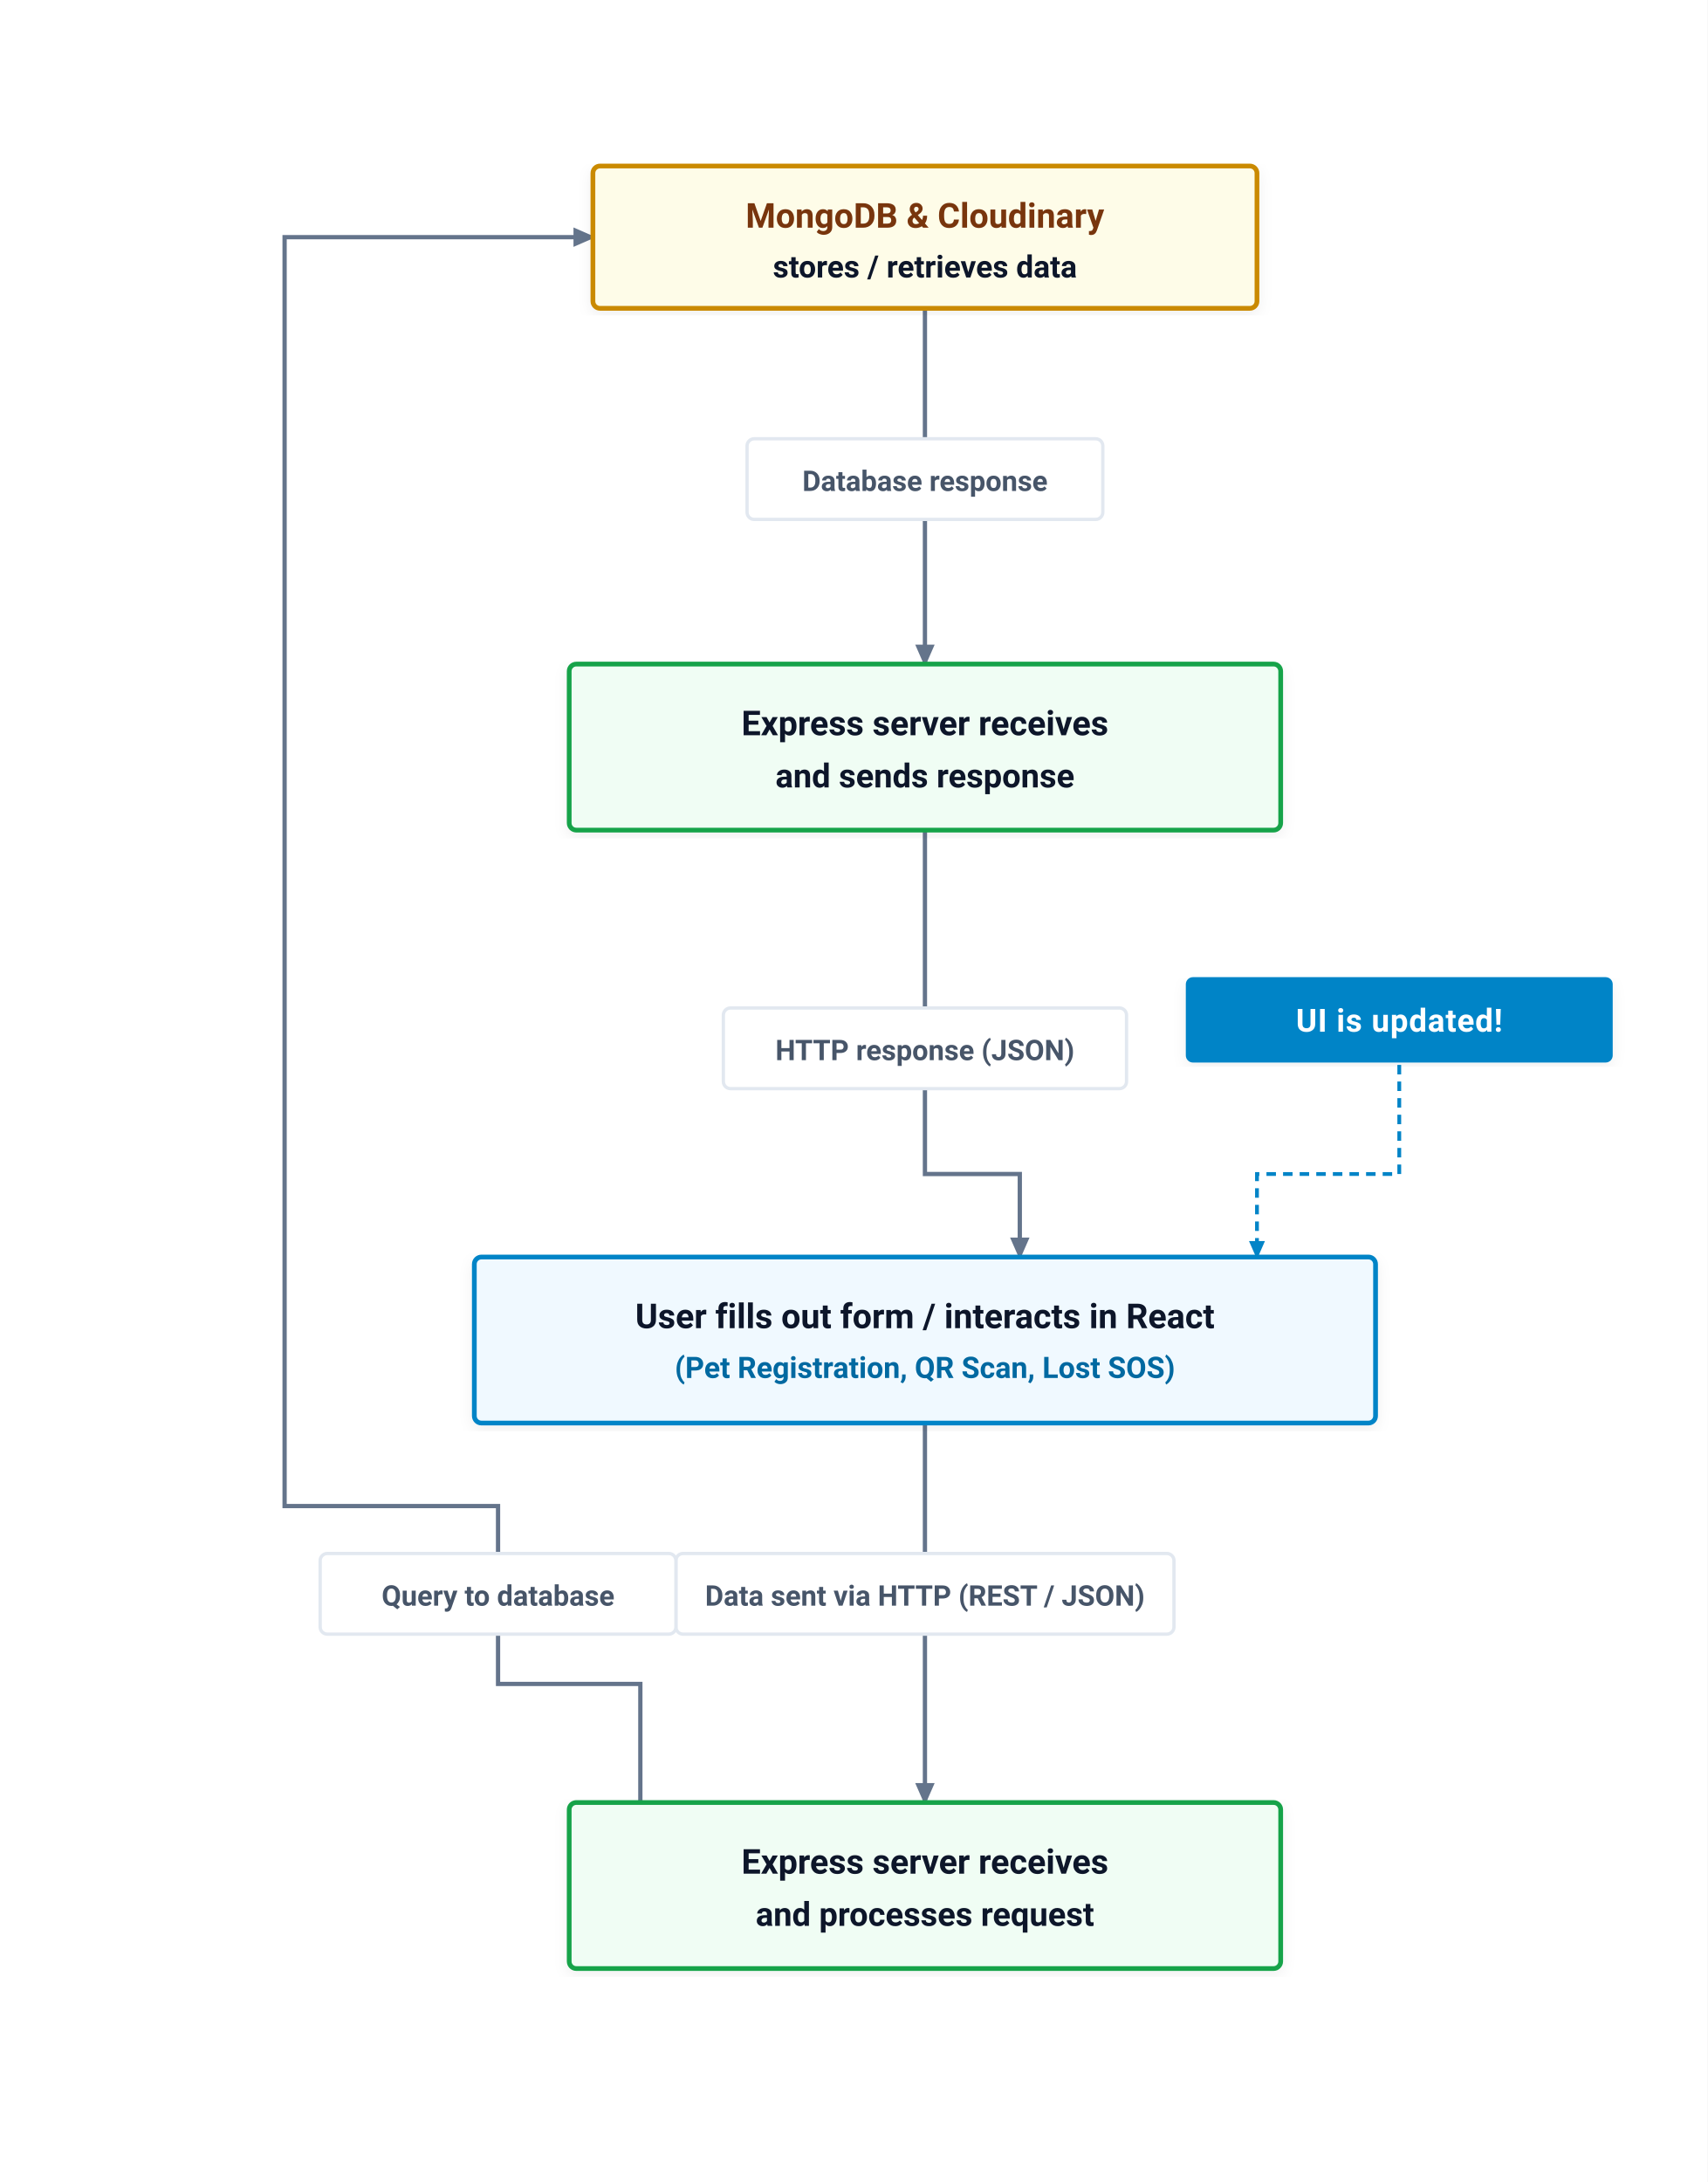
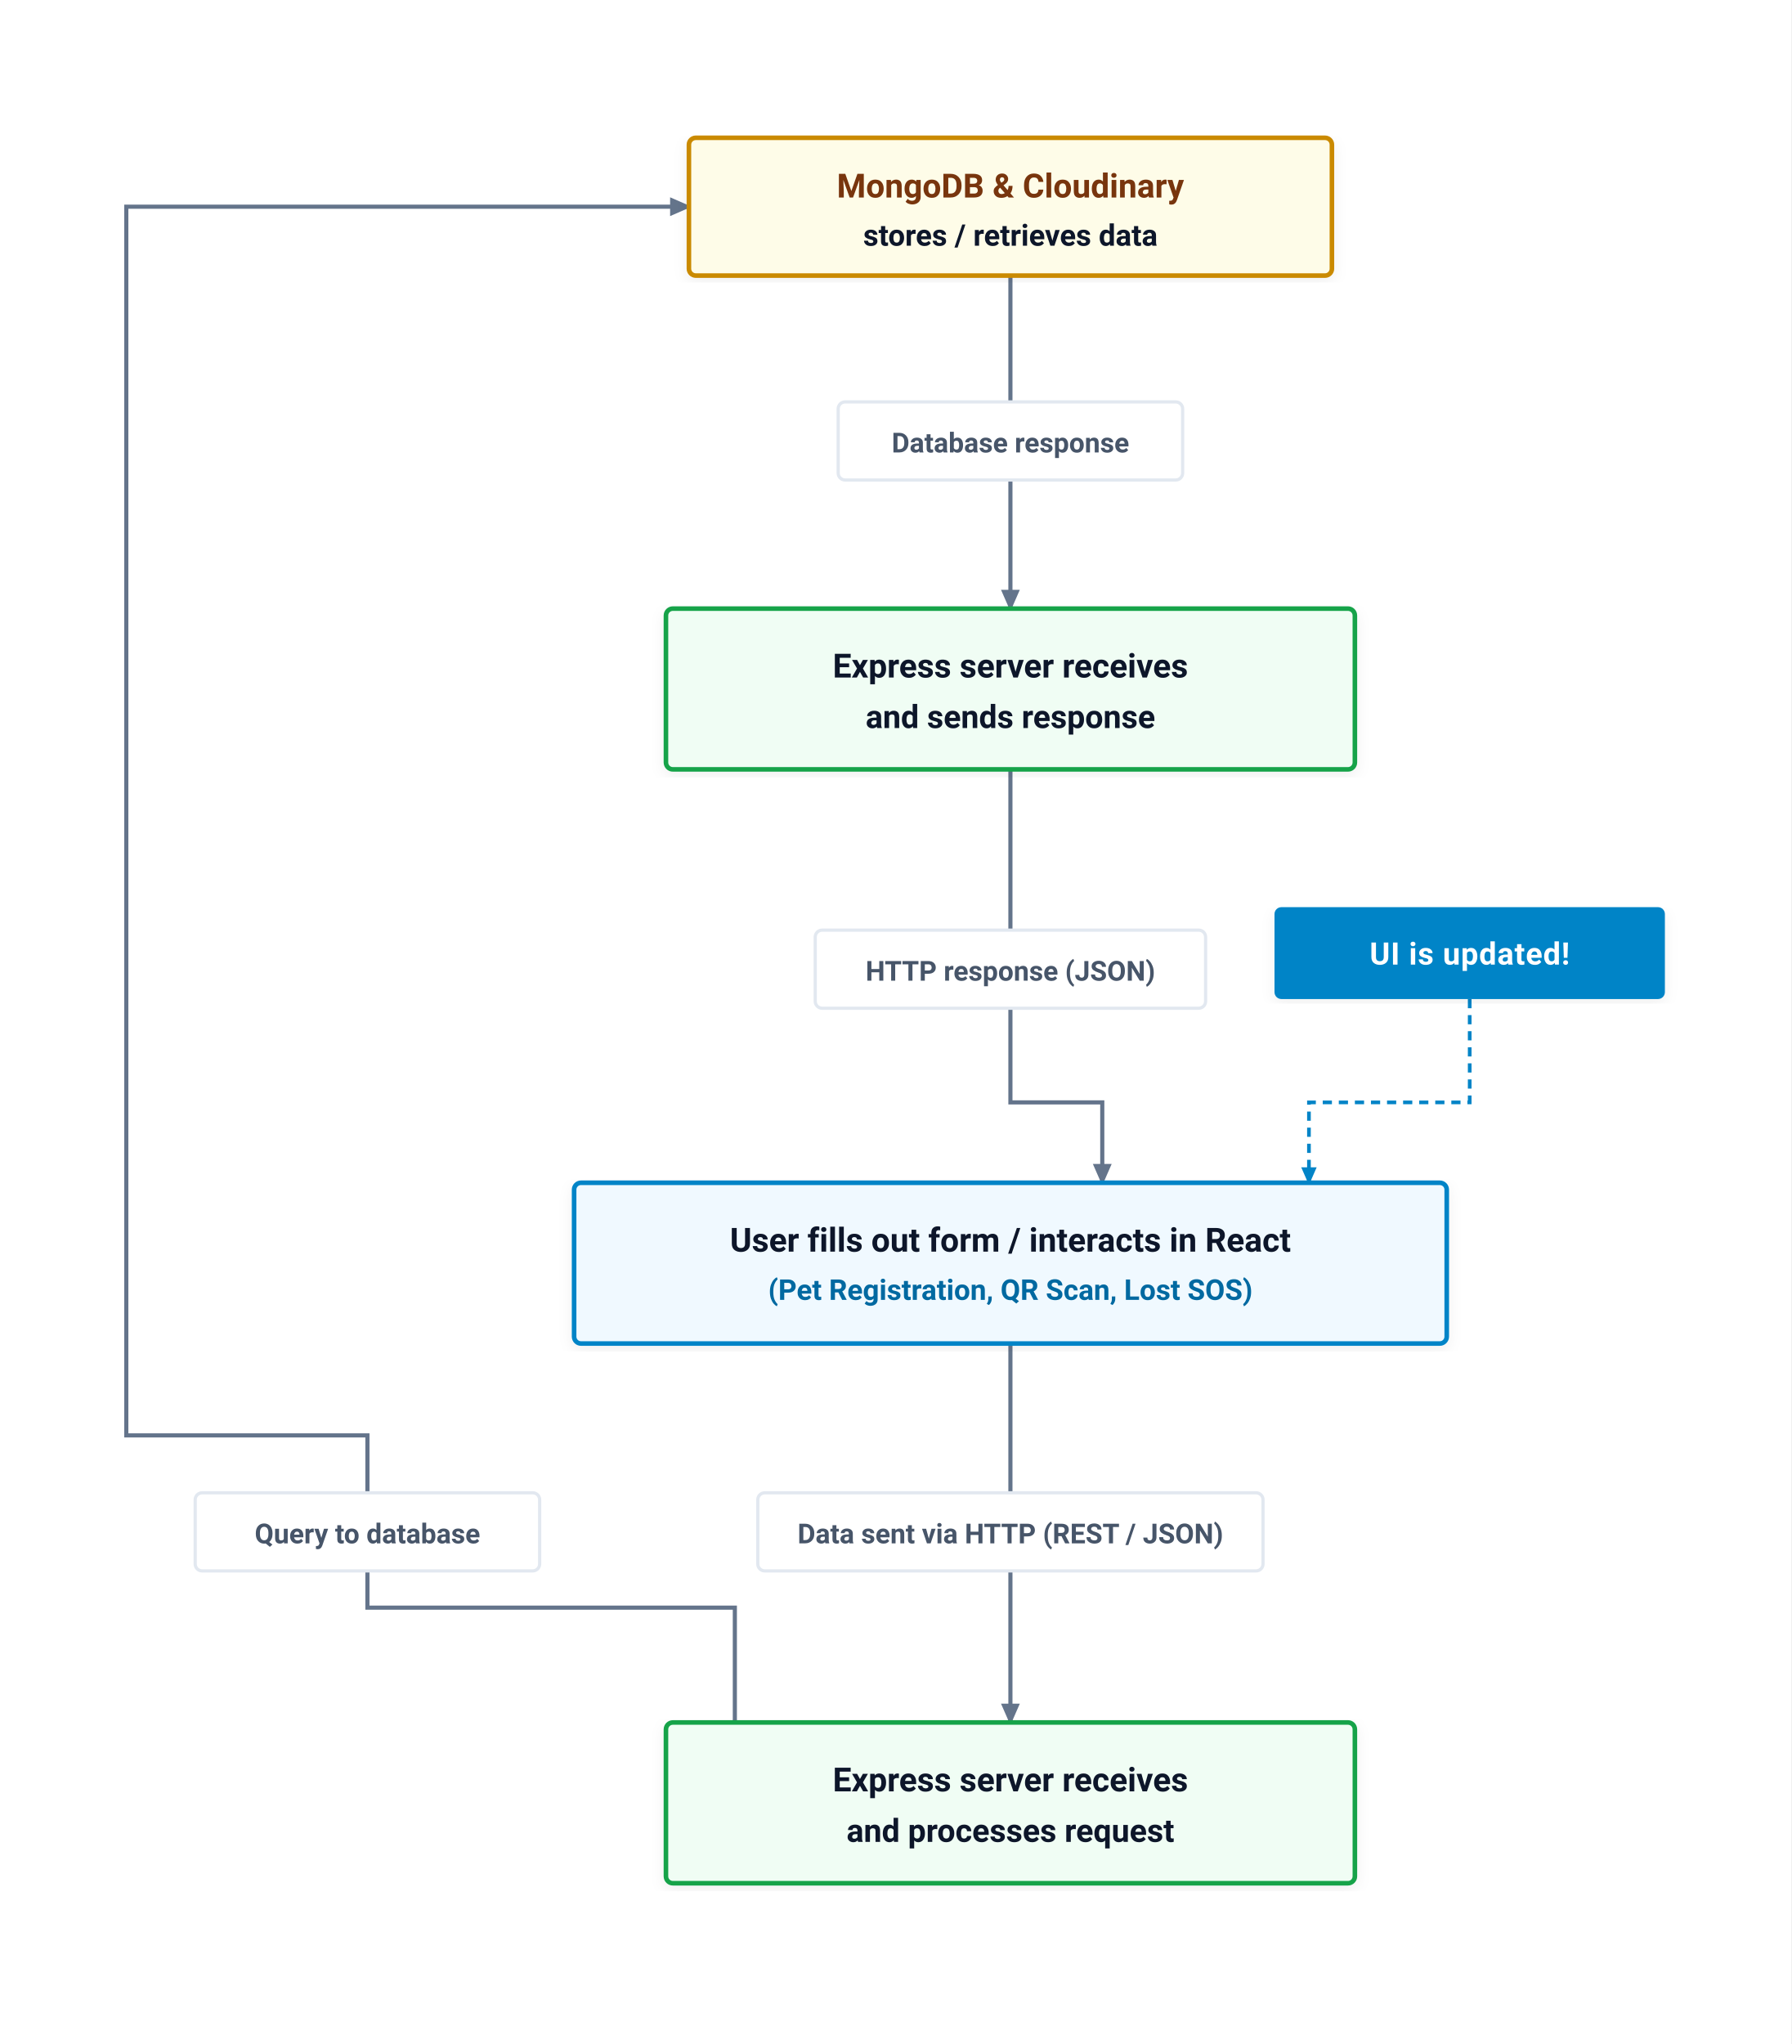
- <svg xmlns="http://www.w3.org/2000/svg" viewBox="0 0 720 920" width="100%" height="100%" style="background-color: #ffffff; font-family: -apple-system, BlinkMacSystemFont, 'Segoe UI', Roboto, Helvetica, Arial, sans-serif;">
+ <svg xmlns="http://www.w3.org/2000/svg" viewBox="0 0 780 890" width="100%" height="100%" style="background-color: #ffffff; font-family: -apple-system, BlinkMacSystemFont, 'Segoe UI', Roboto, Helvetica, Arial, sans-serif;">
  <defs>
    <marker id="arrow" viewBox="0 0 10 10" refX="7" refY="5" markerWidth="6.5" markerHeight="6.5" orient="auto-start-reverse">
      <path d="M 0 1.5 L 8 5 L 0 8.5 z" fill="#64748b" />
    </marker>
    <marker id="arrow-dash" viewBox="0 0 10 10" refX="7" refY="5" markerWidth="6" markerHeight="6" orient="auto-start-reverse">
      <path d="M 0 1.5 L 8 5 L 0 8.5 z" fill="#0284c7" />
    </marker>
    <filter id="soft-shadow" x="-5%" y="-5%" width="110%" height="110%">
      <feDropShadow dx="0" dy="2" stdDeviation="3" flood-color="#0f172a" flood-opacity="0.06" />
    </filter>
  </defs>
  <rect width="100%" height="100%" fill="#ffffff" />
-   <line x1="390" y1="130" x2="390" y2="185" stroke="#64748b" stroke-width="1.8" />
-   <line x1="390" y1="219" x2="390" y2="280" stroke="#64748b" stroke-width="1.8" marker-end="url(#arrow)" />
-   <line x1="390" y1="350" x2="390" y2="425" stroke="#64748b" stroke-width="1.8" />
-   <path d="M 390 459 L 390 495 L 430 495 L 430 530" fill="none" stroke="#64748b" stroke-width="1.8" marker-end="url(#arrow)" />
-   <path d="M 590 442 L 590 495 L 530 495 L 530 530" fill="none" stroke="#0284c7" stroke-width="1.6" stroke-dasharray="4 3" marker-end="url(#arrow-dash)" />
-   <line x1="390" y1="600" x2="390" y2="655" stroke="#64748b" stroke-width="1.8" />
-   <line x1="390" y1="689" x2="390" y2="760" stroke="#64748b" stroke-width="1.8" marker-end="url(#arrow)" />
-   <path d="M 270 760 L 270 710 L 210 710 L 210 689" fill="none" stroke="#64748b" stroke-width="1.8" />
-   <path d="M 210 655 L 210 635 L 120 635 L 120 100 L 250 100" fill="none" stroke="#64748b" stroke-width="1.8" marker-end="url(#arrow)" />
-   <g transform="translate(315, 185)">
+   <line x1="440" y1="120" x2="440" y2="175" stroke="#64748b" stroke-width="1.8" />
+   <line x1="440" y1="209" x2="440" y2="265" stroke="#64748b" stroke-width="1.8" marker-end="url(#arrow)" />
+   <line x1="440" y1="335" x2="440" y2="405" stroke="#64748b" stroke-width="1.8" />
+   <path d="M 440 439 L 440 480 L 480 480 L 480 515" fill="none" stroke="#64748b" stroke-width="1.8" marker-end="url(#arrow)" />
+   <path d="M 640 435 L 640 480 L 570 480 L 570 515" fill="none" stroke="#0284c7" stroke-width="1.6" stroke-dasharray="4 3" marker-end="url(#arrow-dash)" />
+   <line x1="440" y1="585" x2="440" y2="650" stroke="#64748b" stroke-width="1.8" />
+   <line x1="440" y1="684" x2="440" y2="750" stroke="#64748b" stroke-width="1.8" marker-end="url(#arrow)" />
+   <path d="M 320 750 L 320 700 L 160 700 L 160 684" fill="none" stroke="#64748b" stroke-width="1.8" />
+   <path d="M 160 650 L 160 625 L 55 625 L 55 90 L 300 90" fill="none" stroke="#64748b" stroke-width="1.8" marker-end="url(#arrow)" />
+   <g transform="translate(365, 175)">
    <rect width="150" height="34" rx="3" fill="#ffffff" stroke="#e2e8f0" stroke-width="1.4" />
    <text x="75" y="22" text-anchor="middle" fill="#475569" font-size="12" font-weight="600">Database response</text>
  </g>
-   <g transform="translate(305, 425)">
+   <g transform="translate(355, 405)">
    <rect width="170" height="34" rx="3" fill="#ffffff" stroke="#e2e8f0" stroke-width="1.4" />
    <text x="85" y="22" text-anchor="middle" fill="#475569" font-size="12" font-weight="600">HTTP response (JSON)</text>
  </g>
-   <g transform="translate(285, 655)">
-     <rect width="210" height="34" rx="3" fill="#ffffff" stroke="#e2e8f0" stroke-width="1.4" />
-     <text x="105" y="22" text-anchor="middle" fill="#475569" font-size="12" font-weight="600">Data sent via HTTP (REST / JSON)</text>
+   <g transform="translate(330, 650)">
+     <rect width="220" height="34" rx="3" fill="#ffffff" stroke="#e2e8f0" stroke-width="1.4" />
+     <text x="110" y="22" text-anchor="middle" fill="#475569" font-size="12" font-weight="600">Data sent via HTTP (REST / JSON)</text>
  </g>
-   <g transform="translate(135, 655)">
+   <g transform="translate(85, 650)">
    <rect width="150" height="34" rx="3" fill="#ffffff" stroke="#e2e8f0" stroke-width="1.4" />
    <text x="75" y="22" text-anchor="middle" fill="#475569" font-size="12" font-weight="600">Query to database</text>
  </g>
-   <g transform="translate(250, 70)" filter="url(#soft-shadow)">
+   <g transform="translate(300, 60)" filter="url(#soft-shadow)">
    <rect width="280" height="60" rx="3" fill="#fefce8" stroke="#ca8a04" stroke-width="2" />
    <text x="140" y="26" text-anchor="middle" fill="#78350f" font-size="14.5" font-weight="700">MongoDB &amp; Cloudinary</text>
    <text x="140" y="47" text-anchor="middle" fill="#0f172a" font-size="13" font-weight="600">stores / retrieves data</text>
  </g>
-   <g transform="translate(240, 280)" filter="url(#soft-shadow)">
+   <g transform="translate(290, 265)" filter="url(#soft-shadow)">
    <rect width="300" height="70" rx="3" fill="#f0fdf4" stroke="#16a34a" stroke-width="2" />
    <text x="150" y="30" text-anchor="middle" fill="#0f172a" font-size="14.5" font-weight="700">Express server receives</text>
    <text x="150" y="52" text-anchor="middle" fill="#0f172a" font-size="14" font-weight="700">and sends response</text>
  </g>
-   <g transform="translate(500, 412)" filter="url(#soft-shadow)">
-     <rect width="180" height="36" rx="3" fill="#0284c7" />
-     <text x="90" y="23" text-anchor="middle" fill="#ffffff" font-size="13.5" font-weight="700" letter-spacing="0.3">UI is updated!</text>
+   <g transform="translate(555, 395)" filter="url(#soft-shadow)">
+     <rect width="170" height="40" rx="3" fill="#0284c7" />
+     <text x="85" y="25" text-anchor="middle" fill="#ffffff" font-size="13.5" font-weight="700" letter-spacing="0.3">UI is updated!</text>
  </g>
-   <g transform="translate(200, 530)" filter="url(#soft-shadow)">
+   <g transform="translate(250, 515)" filter="url(#soft-shadow)">
    <rect width="380" height="70" rx="3" fill="#f0f9ff" stroke="#0284c7" stroke-width="2" />
    <text x="190" y="30" text-anchor="middle" fill="#0f172a" font-size="14.5" font-weight="700">User fills out form / interacts in React</text>
    <text x="190" y="51" text-anchor="middle" fill="#0369a1" font-size="12.5" font-weight="600">(Pet Registration, QR Scan, Lost SOS)</text>
  </g>
-   <g transform="translate(240, 760)" filter="url(#soft-shadow)">
+   <g transform="translate(290, 750)" filter="url(#soft-shadow)">
    <rect width="300" height="70" rx="3" fill="#f0fdf4" stroke="#16a34a" stroke-width="2" />
    <text x="150" y="30" text-anchor="middle" fill="#0f172a" font-size="14.5" font-weight="700">Express server receives</text>
    <text x="150" y="52" text-anchor="middle" fill="#0f172a" font-size="14" font-weight="700">and processes request</text>
  </g>
</svg>
